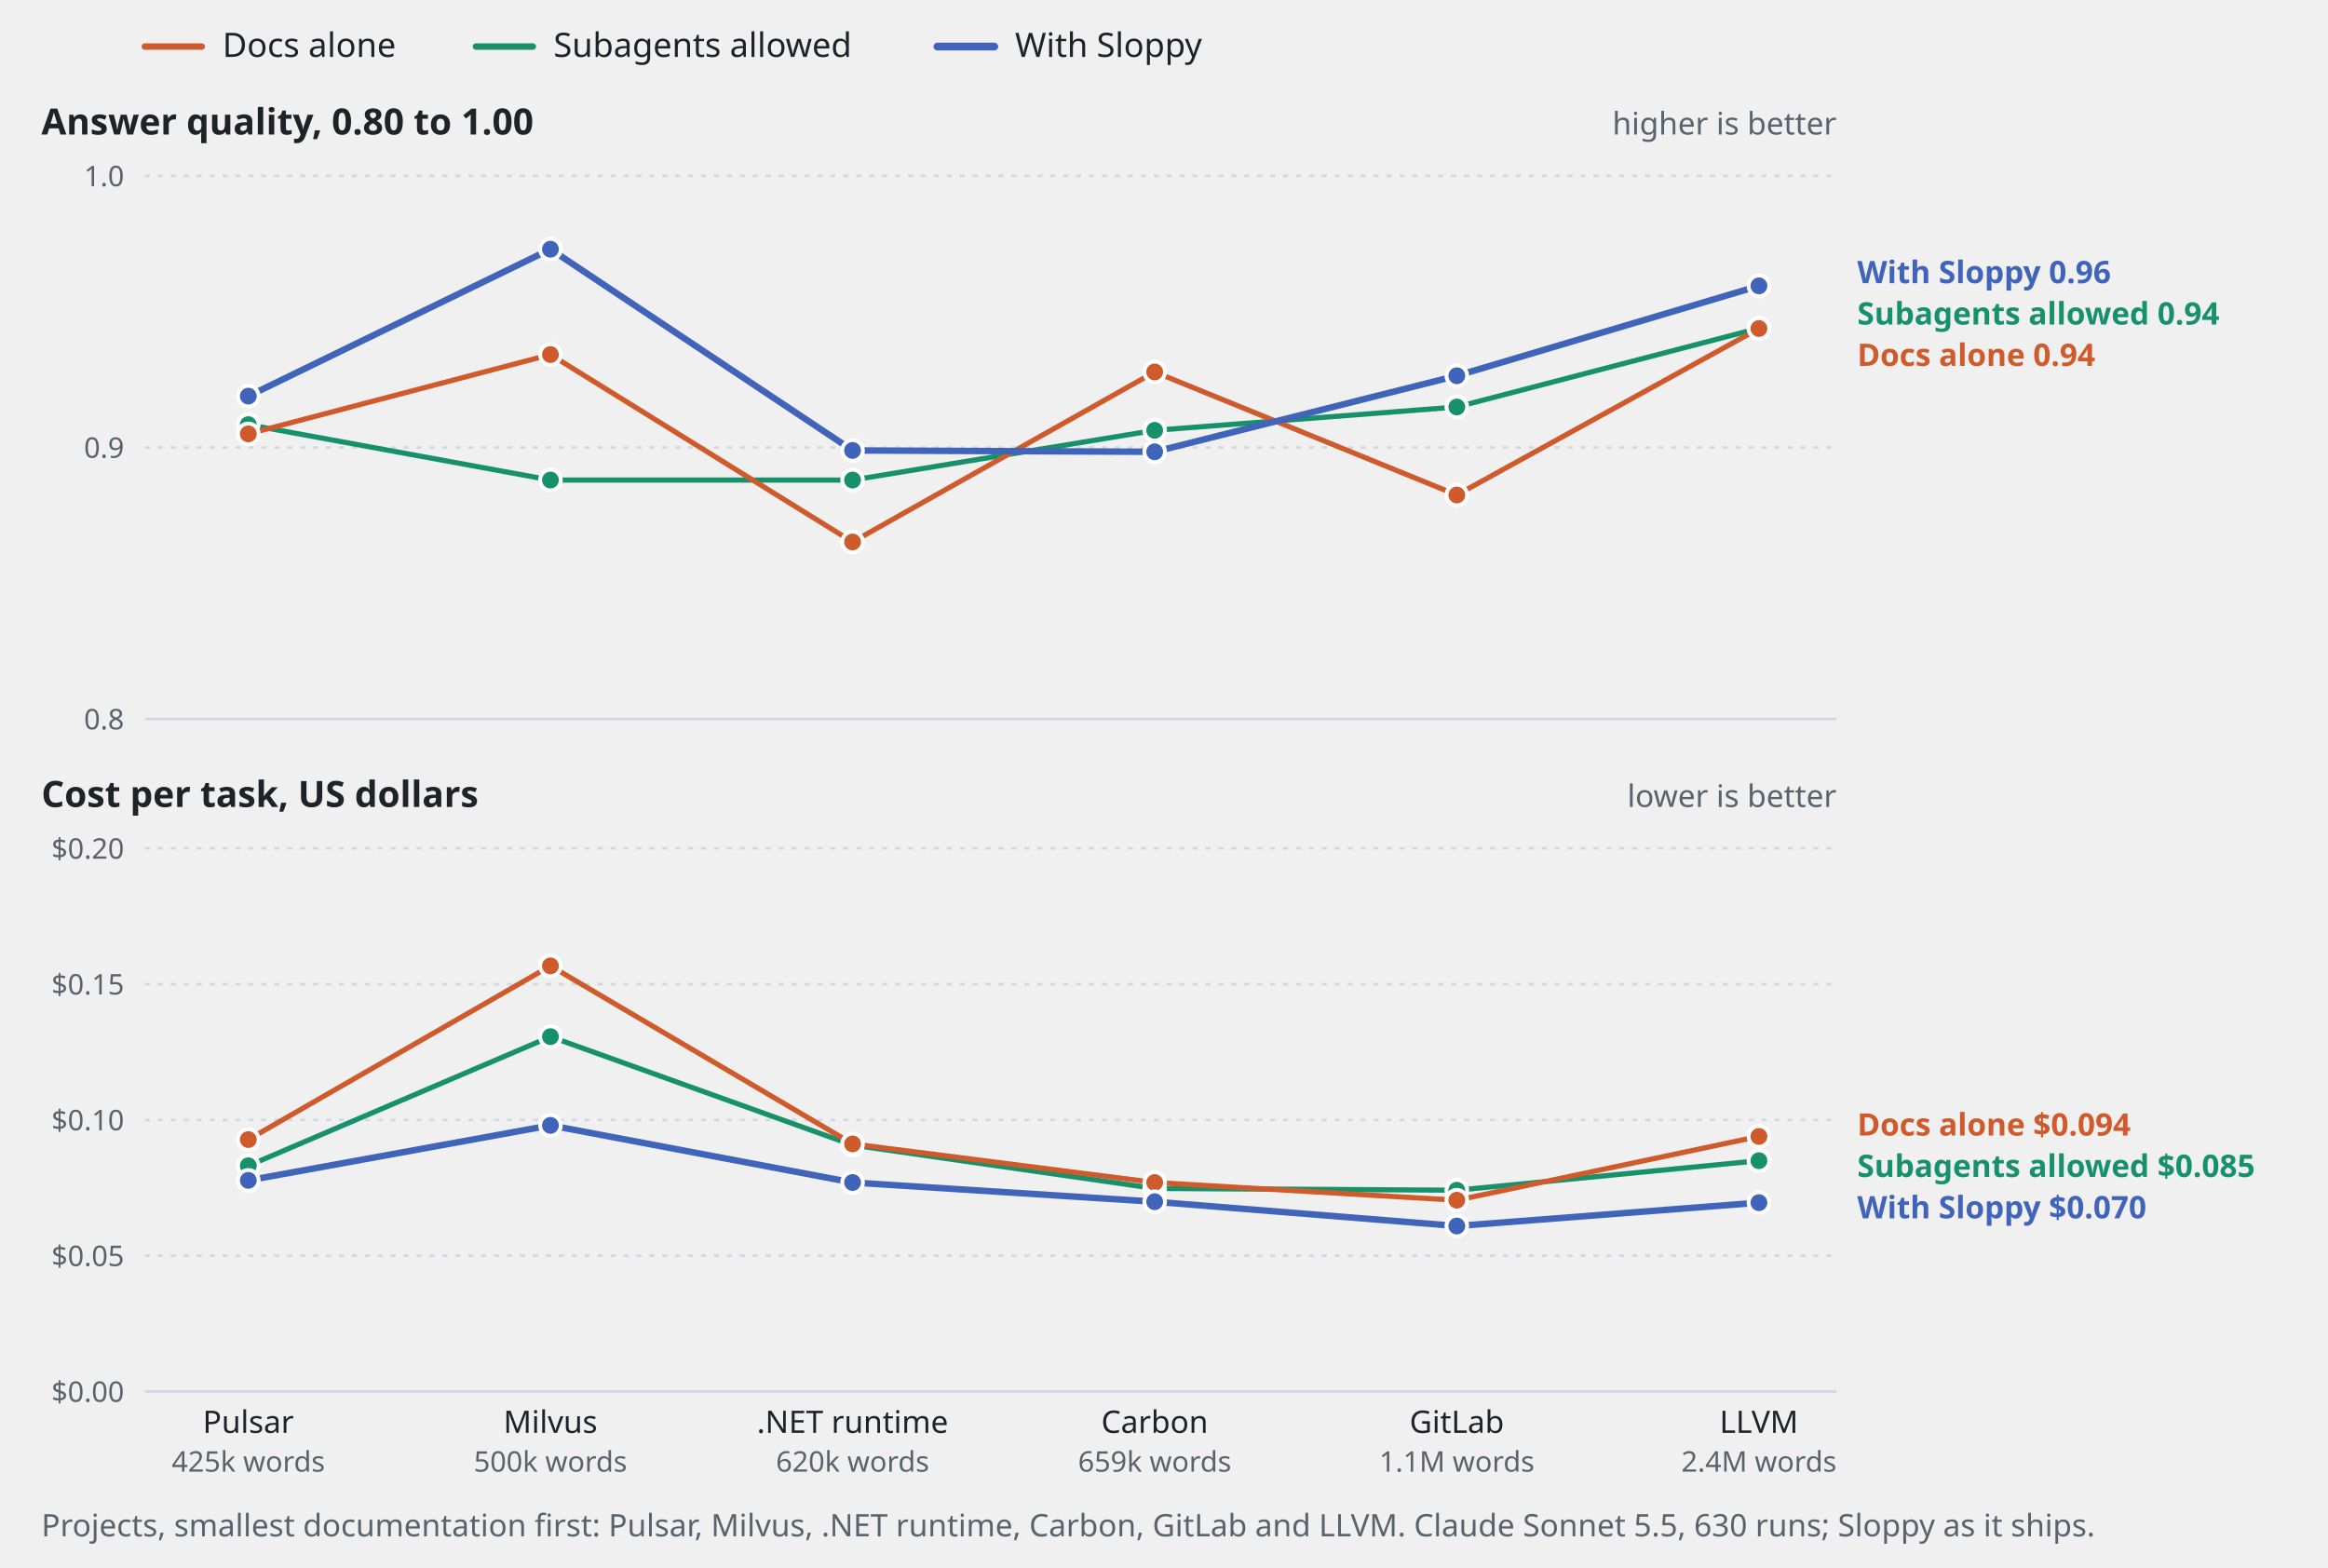
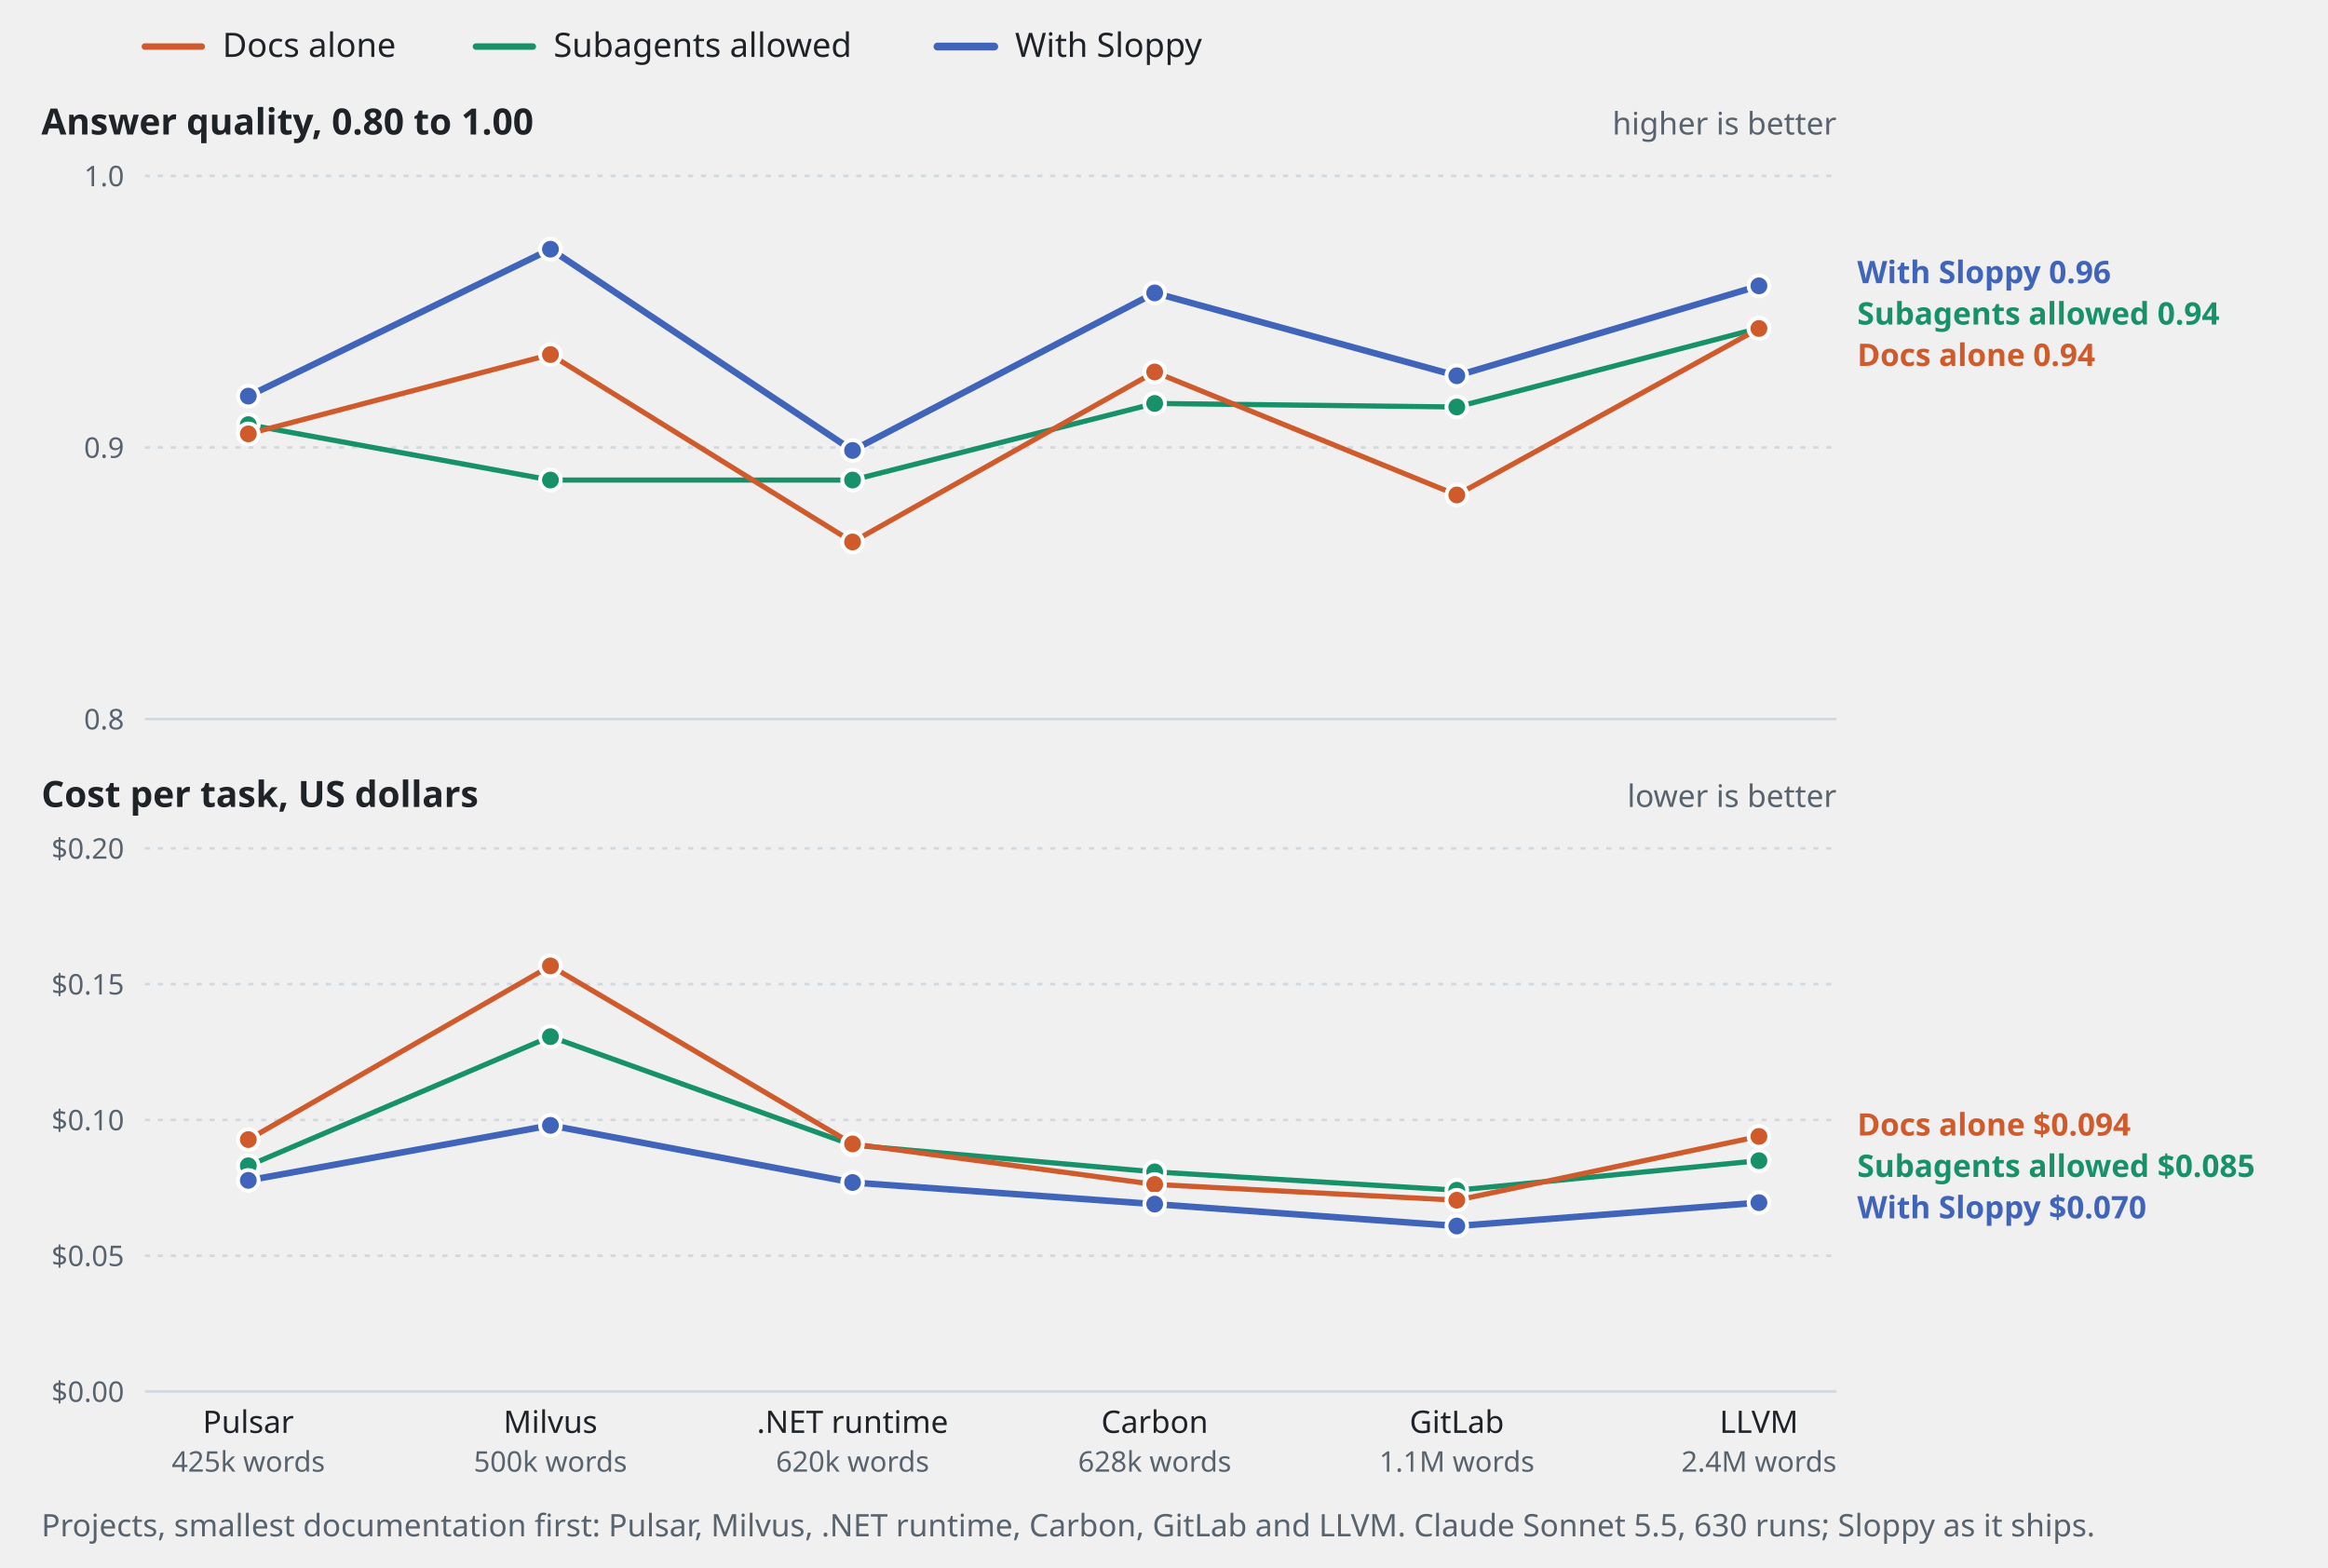
<svg xmlns="http://www.w3.org/2000/svg" width="900" height="606" viewBox="0 0 900 606" font-family="-apple-system, BlinkMacSystemFont, 'Segoe UI', 'Noto Sans', Helvetica, Arial, sans-serif" font-size="13" role="img" aria-label="Answer quality and cost per task across the projects">
  <line x1="56" x2="78" y1="18" y2="18" stroke="#cf5a2b" stroke-width="2.5" stroke-linecap="round" />
  <text x="86" y="22" fill="#1f2328">Docs alone</text>
  <line x1="184" x2="206" y1="18" y2="18" stroke="#16916a" stroke-width="2.5" stroke-linecap="round" />
  <text x="214" y="22" fill="#1f2328">Subagents allowed</text>
  <line x1="362.4" x2="384.4" y1="18" y2="18" stroke="#4064b9" stroke-width="3" stroke-linecap="round" />
  <text x="392.4" y="22" fill="#1f2328">With Sloppy</text>
  <text x="16" y="52" fill="#1f2328" font-weight="600" font-size="14">Answer quality, 0.80 to 1.00</text>
  <text x="710" y="52" fill="#59636e" text-anchor="end" font-size="12">higher is better</text>
  <line x1="56" x2="710" y1="278" y2="278" stroke="#d1d9e0" />
  <text x="48" y="282" fill="#59636e" text-anchor="end" font-size="11">0.8</text>
  <line x1="56" x2="710" y1="173" y2="173" stroke="#d1d9e0" stroke-dasharray="2 3" />
  <text x="48" y="177" fill="#59636e" text-anchor="end" font-size="11">0.9</text>
  <line x1="56" x2="710" y1="68" y2="68" stroke="#d1d9e0" stroke-dasharray="2 3" />
  <text x="48" y="72" fill="#59636e" text-anchor="end" font-size="11">1.0</text>
-   <polyline points="96,164.18 212.8,185.6 329.6,185.6 446.4,166.385 563.2,157.355 680,126.905" fill="none" stroke="#16916a" stroke-width="2" stroke-linejoin="round" stroke-linecap="round" />
+   <polyline points="96,164.18 212.8,185.6 329.6,185.6 446.4,155.99 563.2,157.355 680,126.905" fill="none" stroke="#16916a" stroke-width="2" stroke-linejoin="round" stroke-linecap="round" />
  <circle cx="96" cy="164.18" r="4" fill="#16916a" stroke="#ffffff" stroke-width="1.5" />
  <circle cx="212.8" cy="185.6" r="4" fill="#16916a" stroke="#ffffff" stroke-width="1.5" />
  <circle cx="329.6" cy="185.6" r="4" fill="#16916a" stroke="#ffffff" stroke-width="1.5" />
-   <circle cx="446.4" cy="166.385" r="4" fill="#16916a" stroke="#ffffff" stroke-width="1.5" />
+   <circle cx="446.4" cy="155.99" r="4" fill="#16916a" stroke="#ffffff" stroke-width="1.5" />
  <circle cx="563.2" cy="157.355" r="4" fill="#16916a" stroke="#ffffff" stroke-width="1.5" />
  <circle cx="680" cy="126.905" r="4" fill="#16916a" stroke="#ffffff" stroke-width="1.5" />
  <polyline points="96,167.75 212.8,137.09 329.6,209.54 446.4,143.81 563.2,191.375 680,127.01" fill="none" stroke="#cf5a2b" stroke-width="2" stroke-linejoin="round" stroke-linecap="round" />
  <circle cx="96" cy="167.75" r="4" fill="#cf5a2b" stroke="#ffffff" stroke-width="1.5" />
  <circle cx="212.8" cy="137.09" r="4" fill="#cf5a2b" stroke="#ffffff" stroke-width="1.5" />
  <circle cx="329.6" cy="209.54" r="4" fill="#cf5a2b" stroke="#ffffff" stroke-width="1.5" />
  <circle cx="446.4" cy="143.81" r="4" fill="#cf5a2b" stroke="#ffffff" stroke-width="1.5" />
  <circle cx="563.2" cy="191.375" r="4" fill="#cf5a2b" stroke="#ffffff" stroke-width="1.5" />
  <circle cx="680" cy="127.01" r="4" fill="#cf5a2b" stroke="#ffffff" stroke-width="1.5" />
-   <polyline points="96,153.155 212.8,96.35 329.6,174.155 446.4,174.68 563.2,145.28 680,110.525" fill="none" stroke="#4064b9" stroke-width="2.5" stroke-linejoin="round" stroke-linecap="round" />
+   <polyline points="96,153.155 212.8,96.35 329.6,174.155 446.4,113.255 563.2,145.28 680,110.525" fill="none" stroke="#4064b9" stroke-width="2.5" stroke-linejoin="round" stroke-linecap="round" />
  <circle cx="96" cy="153.155" r="4" fill="#4064b9" stroke="#ffffff" stroke-width="1.5" />
  <circle cx="212.8" cy="96.35" r="4" fill="#4064b9" stroke="#ffffff" stroke-width="1.5" />
  <circle cx="329.6" cy="174.155" r="4" fill="#4064b9" stroke="#ffffff" stroke-width="1.5" />
-   <circle cx="446.4" cy="174.68" r="4" fill="#4064b9" stroke="#ffffff" stroke-width="1.5" />
+   <circle cx="446.4" cy="113.255" r="4" fill="#4064b9" stroke="#ffffff" stroke-width="1.5" />
  <circle cx="563.2" cy="145.28" r="4" fill="#4064b9" stroke="#ffffff" stroke-width="1.5" />
  <circle cx="680" cy="110.525" r="4" fill="#4064b9" stroke="#ffffff" stroke-width="1.5" />
  <text x="718" y="125.48" fill="#16916a" font-size="12" font-weight="600">Subagents allowed 0.94</text>
  <text x="718" y="141.48" fill="#cf5a2b" font-size="12" font-weight="600">Docs alone 0.94</text>
  <text x="718" y="109.48" fill="#4064b9" font-size="12" font-weight="600">With Sloppy 0.96</text>
  <text x="16" y="312" fill="#1f2328" font-weight="600" font-size="14">Cost per task, US dollars</text>
  <text x="710" y="312" fill="#59636e" text-anchor="end" font-size="12">lower is better</text>
  <line x1="56" x2="710" y1="538" y2="538" stroke="#d1d9e0" />
  <text x="48" y="542" fill="#59636e" text-anchor="end" font-size="11">$0.00</text>
  <line x1="56" x2="710" y1="485.5" y2="485.5" stroke="#d1d9e0" stroke-dasharray="2 3" />
  <text x="48" y="489.5" fill="#59636e" text-anchor="end" font-size="11">$0.05</text>
  <line x1="56" x2="710" y1="433" y2="433" stroke="#d1d9e0" stroke-dasharray="2 3" />
  <text x="48" y="437" fill="#59636e" text-anchor="end" font-size="11">$0.10</text>
  <line x1="56" x2="710" y1="380.5" y2="380.5" stroke="#d1d9e0" stroke-dasharray="2 3" />
  <text x="48" y="384.5" fill="#59636e" text-anchor="end" font-size="11">$0.15</text>
  <line x1="56" x2="710" y1="328" y2="328" stroke="#d1d9e0" stroke-dasharray="2 3" />
  <text x="48" y="332" fill="#59636e" text-anchor="end" font-size="11">$0.20</text>
-   <polyline points="96,450.73 212.8,400.802 329.6,442.737 446.4,459.491 563.2,460.179 680,448.764" fill="none" stroke="#16916a" stroke-width="2" stroke-linejoin="round" stroke-linecap="round" />
+   <polyline points="96,450.73 212.8,400.802 329.6,442.737 446.4,453.088 563.2,460.179 680,448.764" fill="none" stroke="#16916a" stroke-width="2" stroke-linejoin="round" stroke-linecap="round" />
  <circle cx="96" cy="450.73" r="4" fill="#16916a" stroke="#ffffff" stroke-width="1.5" />
  <circle cx="212.8" cy="400.802" r="4" fill="#16916a" stroke="#ffffff" stroke-width="1.5" />
  <circle cx="329.6" cy="442.737" r="4" fill="#16916a" stroke="#ffffff" stroke-width="1.5" />
-   <circle cx="446.4" cy="459.491" r="4" fill="#16916a" stroke="#ffffff" stroke-width="1.5" />
+   <circle cx="446.4" cy="453.088" r="4" fill="#16916a" stroke="#ffffff" stroke-width="1.5" />
  <circle cx="563.2" cy="460.179" r="4" fill="#16916a" stroke="#ffffff" stroke-width="1.5" />
  <circle cx="680" cy="448.764" r="4" fill="#16916a" stroke="#ffffff" stroke-width="1.5" />
-   <polyline points="96,440.598 212.8,373.448 329.6,442.275 446.4,457.197 563.2,464.043 680,439.375" fill="none" stroke="#cf5a2b" stroke-width="2" stroke-linejoin="round" stroke-linecap="round" />
+   <polyline points="96,440.598 212.8,373.448 329.6,442.275 446.4,457.939 563.2,464.043 680,439.375" fill="none" stroke="#cf5a2b" stroke-width="2" stroke-linejoin="round" stroke-linecap="round" />
  <circle cx="96" cy="440.598" r="4" fill="#cf5a2b" stroke="#ffffff" stroke-width="1.5" />
  <circle cx="212.8" cy="373.448" r="4" fill="#cf5a2b" stroke="#ffffff" stroke-width="1.5" />
  <circle cx="329.6" cy="442.275" r="4" fill="#cf5a2b" stroke="#ffffff" stroke-width="1.5" />
-   <circle cx="446.4" cy="457.197" r="4" fill="#cf5a2b" stroke="#ffffff" stroke-width="1.5" />
+   <circle cx="446.4" cy="457.939" r="4" fill="#cf5a2b" stroke="#ffffff" stroke-width="1.5" />
  <circle cx="563.2" cy="464.043" r="4" fill="#cf5a2b" stroke="#ffffff" stroke-width="1.5" />
  <circle cx="680" cy="439.375" r="4" fill="#cf5a2b" stroke="#ffffff" stroke-width="1.5" />
-   <polyline points="96,456.369 212.8,435.106 329.6,457.196 446.4,464.623 563.2,474.016 680,464.989" fill="none" stroke="#4064b9" stroke-width="2.5" stroke-linejoin="round" stroke-linecap="round" />
+   <polyline points="96,456.369 212.8,435.106 329.6,457.196 446.4,465.553 563.2,474.016 680,464.989" fill="none" stroke="#4064b9" stroke-width="2.5" stroke-linejoin="round" stroke-linecap="round" />
  <circle cx="96" cy="456.369" r="4" fill="#4064b9" stroke="#ffffff" stroke-width="1.5" />
  <circle cx="212.8" cy="435.106" r="4" fill="#4064b9" stroke="#ffffff" stroke-width="1.5" />
  <circle cx="329.6" cy="457.196" r="4" fill="#4064b9" stroke="#ffffff" stroke-width="1.5" />
-   <circle cx="446.4" cy="464.623" r="4" fill="#4064b9" stroke="#ffffff" stroke-width="1.5" />
+   <circle cx="446.4" cy="465.553" r="4" fill="#4064b9" stroke="#ffffff" stroke-width="1.5" />
  <circle cx="563.2" cy="474.016" r="4" fill="#4064b9" stroke="#ffffff" stroke-width="1.5" />
  <circle cx="680" cy="464.989" r="4" fill="#4064b9" stroke="#ffffff" stroke-width="1.5" />
  <text x="718" y="455.043" fill="#16916a" font-size="12" font-weight="600">Subagents allowed $0.085</text>
  <text x="718" y="439.043" fill="#cf5a2b" font-size="12" font-weight="600">Docs alone $0.094</text>
  <text x="718" y="471.043" fill="#4064b9" font-size="12" font-weight="600">With Sloppy $0.070</text>
  <text x="96" y="554" fill="#1f2328" text-anchor="middle" font-size="12">Pulsar</text>
  <text x="96" y="569" fill="#59636e" text-anchor="middle" font-size="11">425k words</text>
  <text x="212.8" y="554" fill="#1f2328" text-anchor="middle" font-size="12">Milvus</text>
  <text x="212.8" y="569" fill="#59636e" text-anchor="middle" font-size="11">500k words</text>
  <text x="329.6" y="554" fill="#1f2328" text-anchor="middle" font-size="12">.NET runtime</text>
  <text x="329.6" y="569" fill="#59636e" text-anchor="middle" font-size="11">620k words</text>
  <text x="446.4" y="554" fill="#1f2328" text-anchor="middle" font-size="12">Carbon</text>
-   <text x="446.4" y="569" fill="#59636e" text-anchor="middle" font-size="11">659k words</text>
+   <text x="446.4" y="569" fill="#59636e" text-anchor="middle" font-size="11">628k words</text>
  <text x="563.2" y="554" fill="#1f2328" text-anchor="middle" font-size="12">GitLab</text>
  <text x="563.2" y="569" fill="#59636e" text-anchor="middle" font-size="11">1.1M words</text>
  <text x="680" y="554" fill="#1f2328" text-anchor="middle" font-size="12">LLVM</text>
  <text x="680" y="569" fill="#59636e" text-anchor="middle" font-size="11">2.4M words</text>
  <text x="16" y="594" fill="#59636e" font-size="12">Projects, smallest documentation first: Pulsar, Milvus, .NET runtime, Carbon, GitLab and LLVM. Claude Sonnet 5.5, 630 runs; Sloppy as it ships.</text>
</svg>
